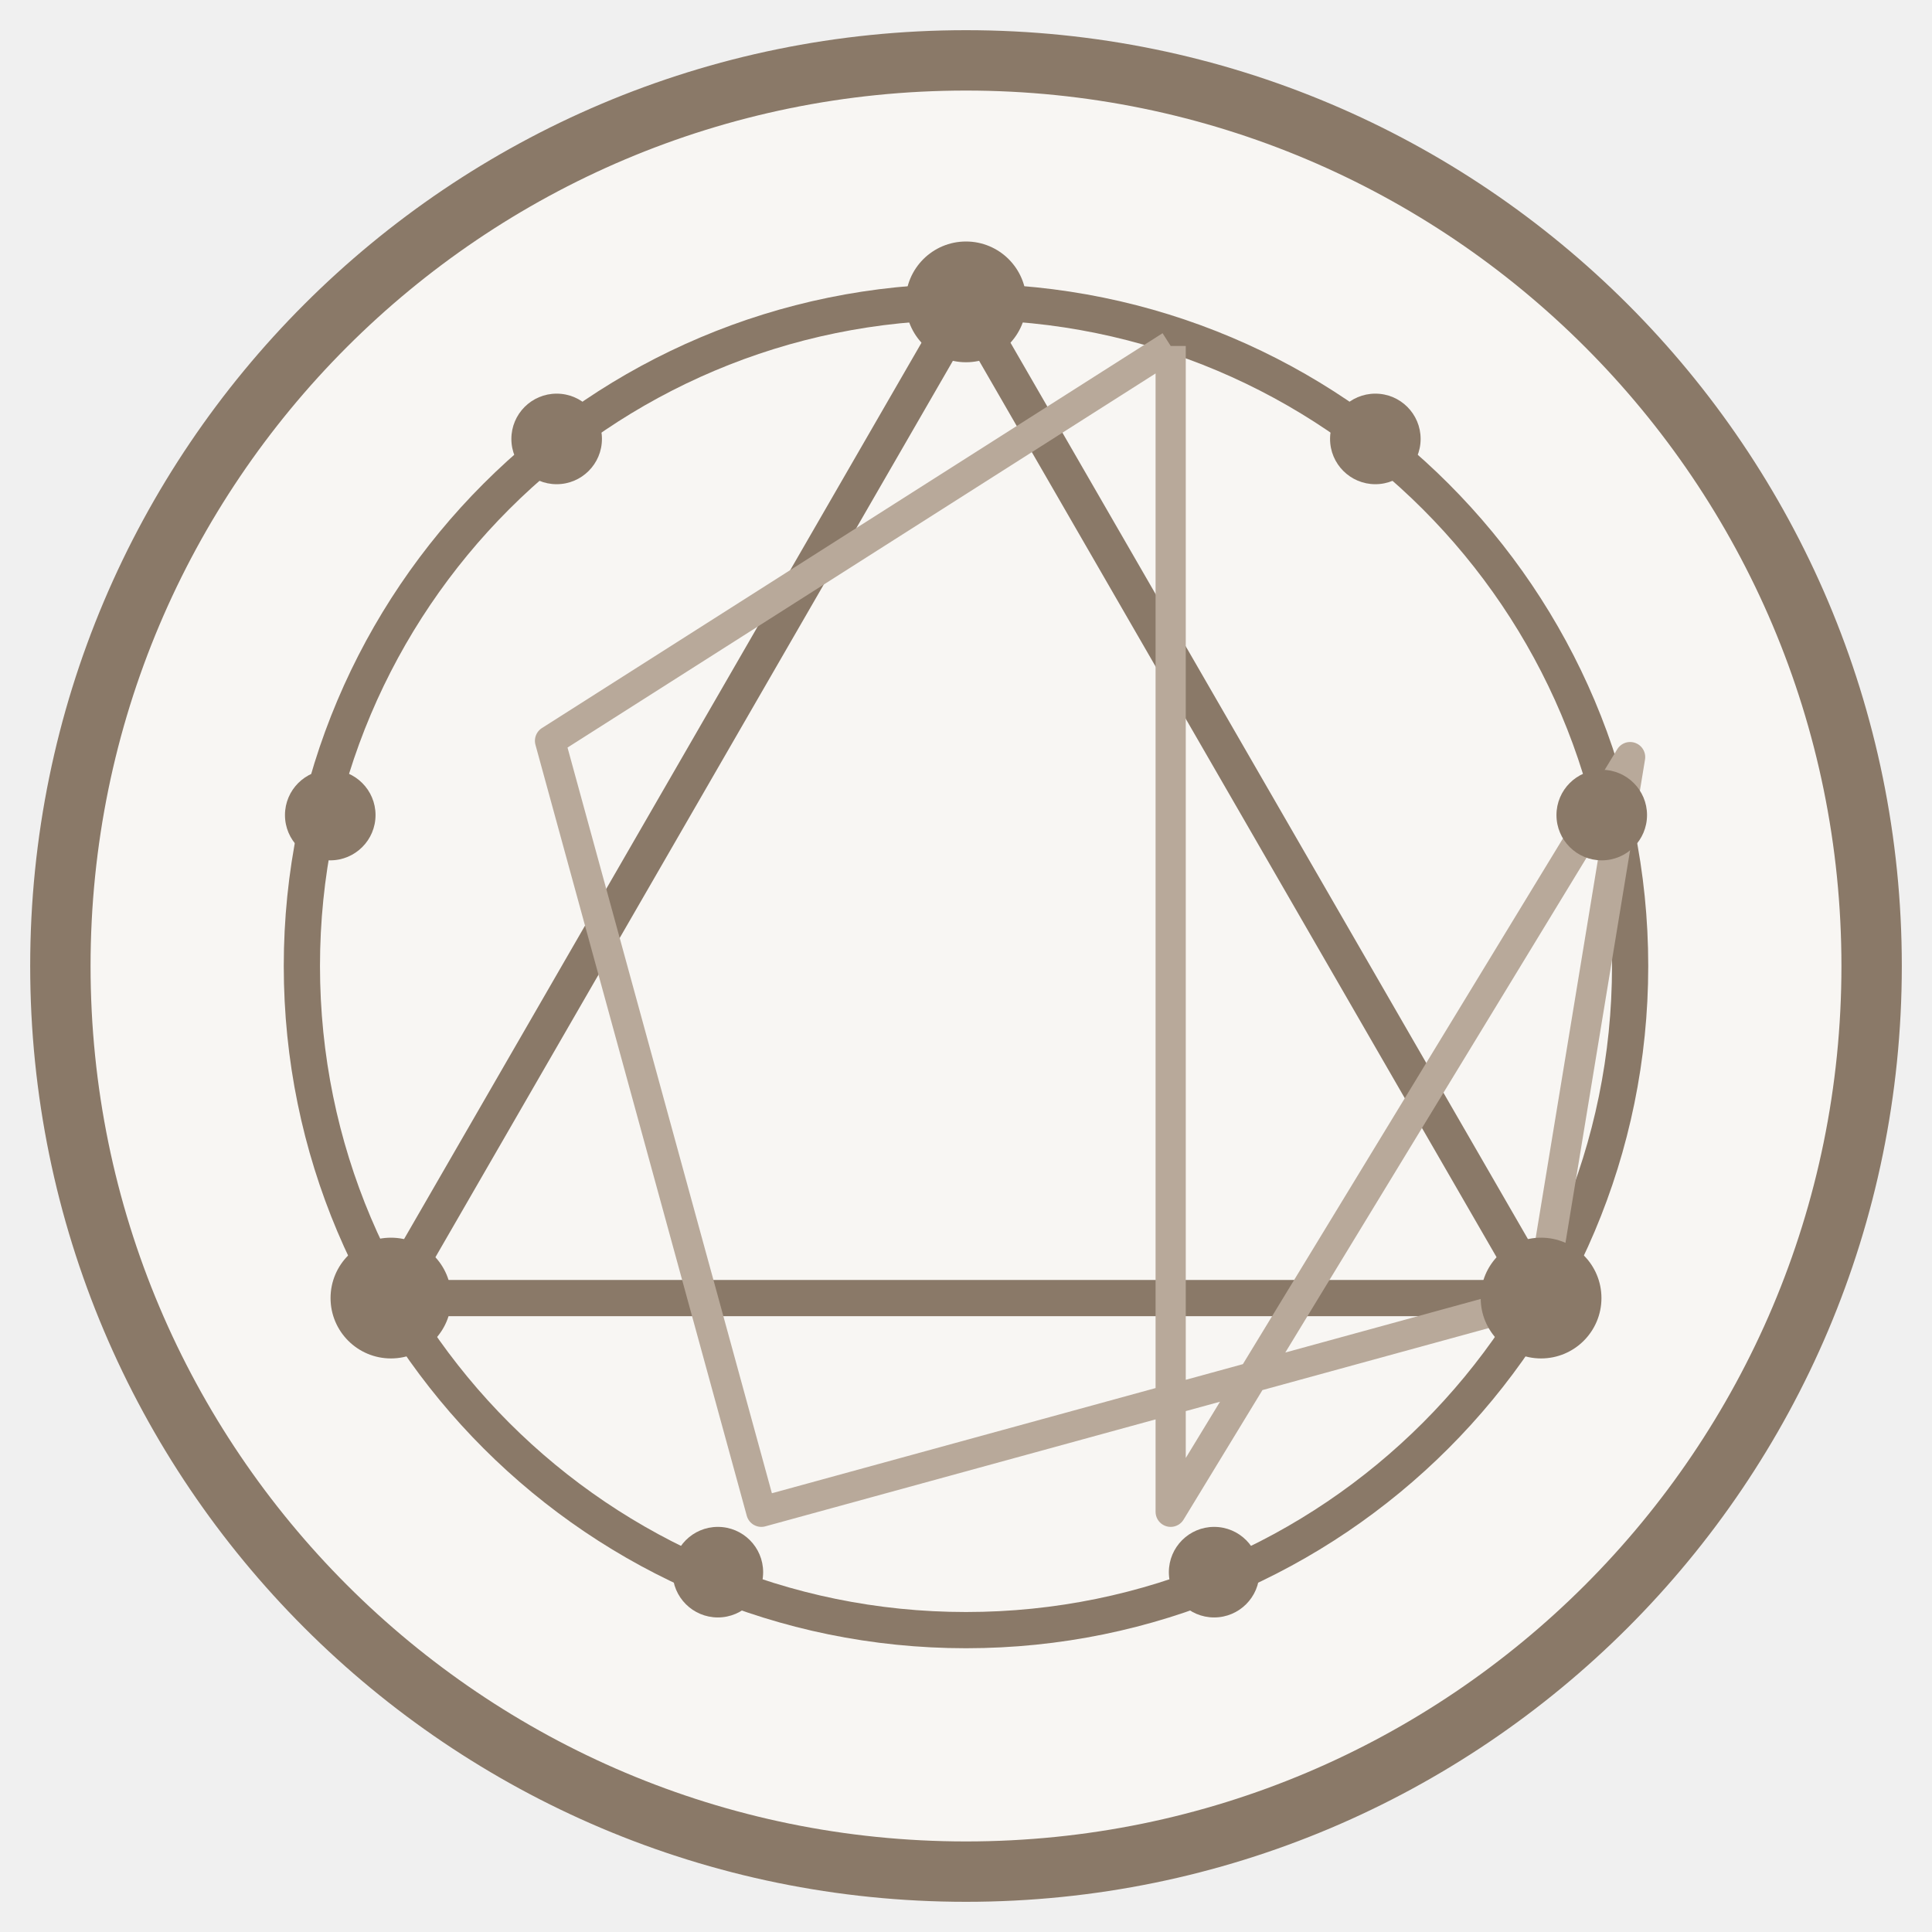
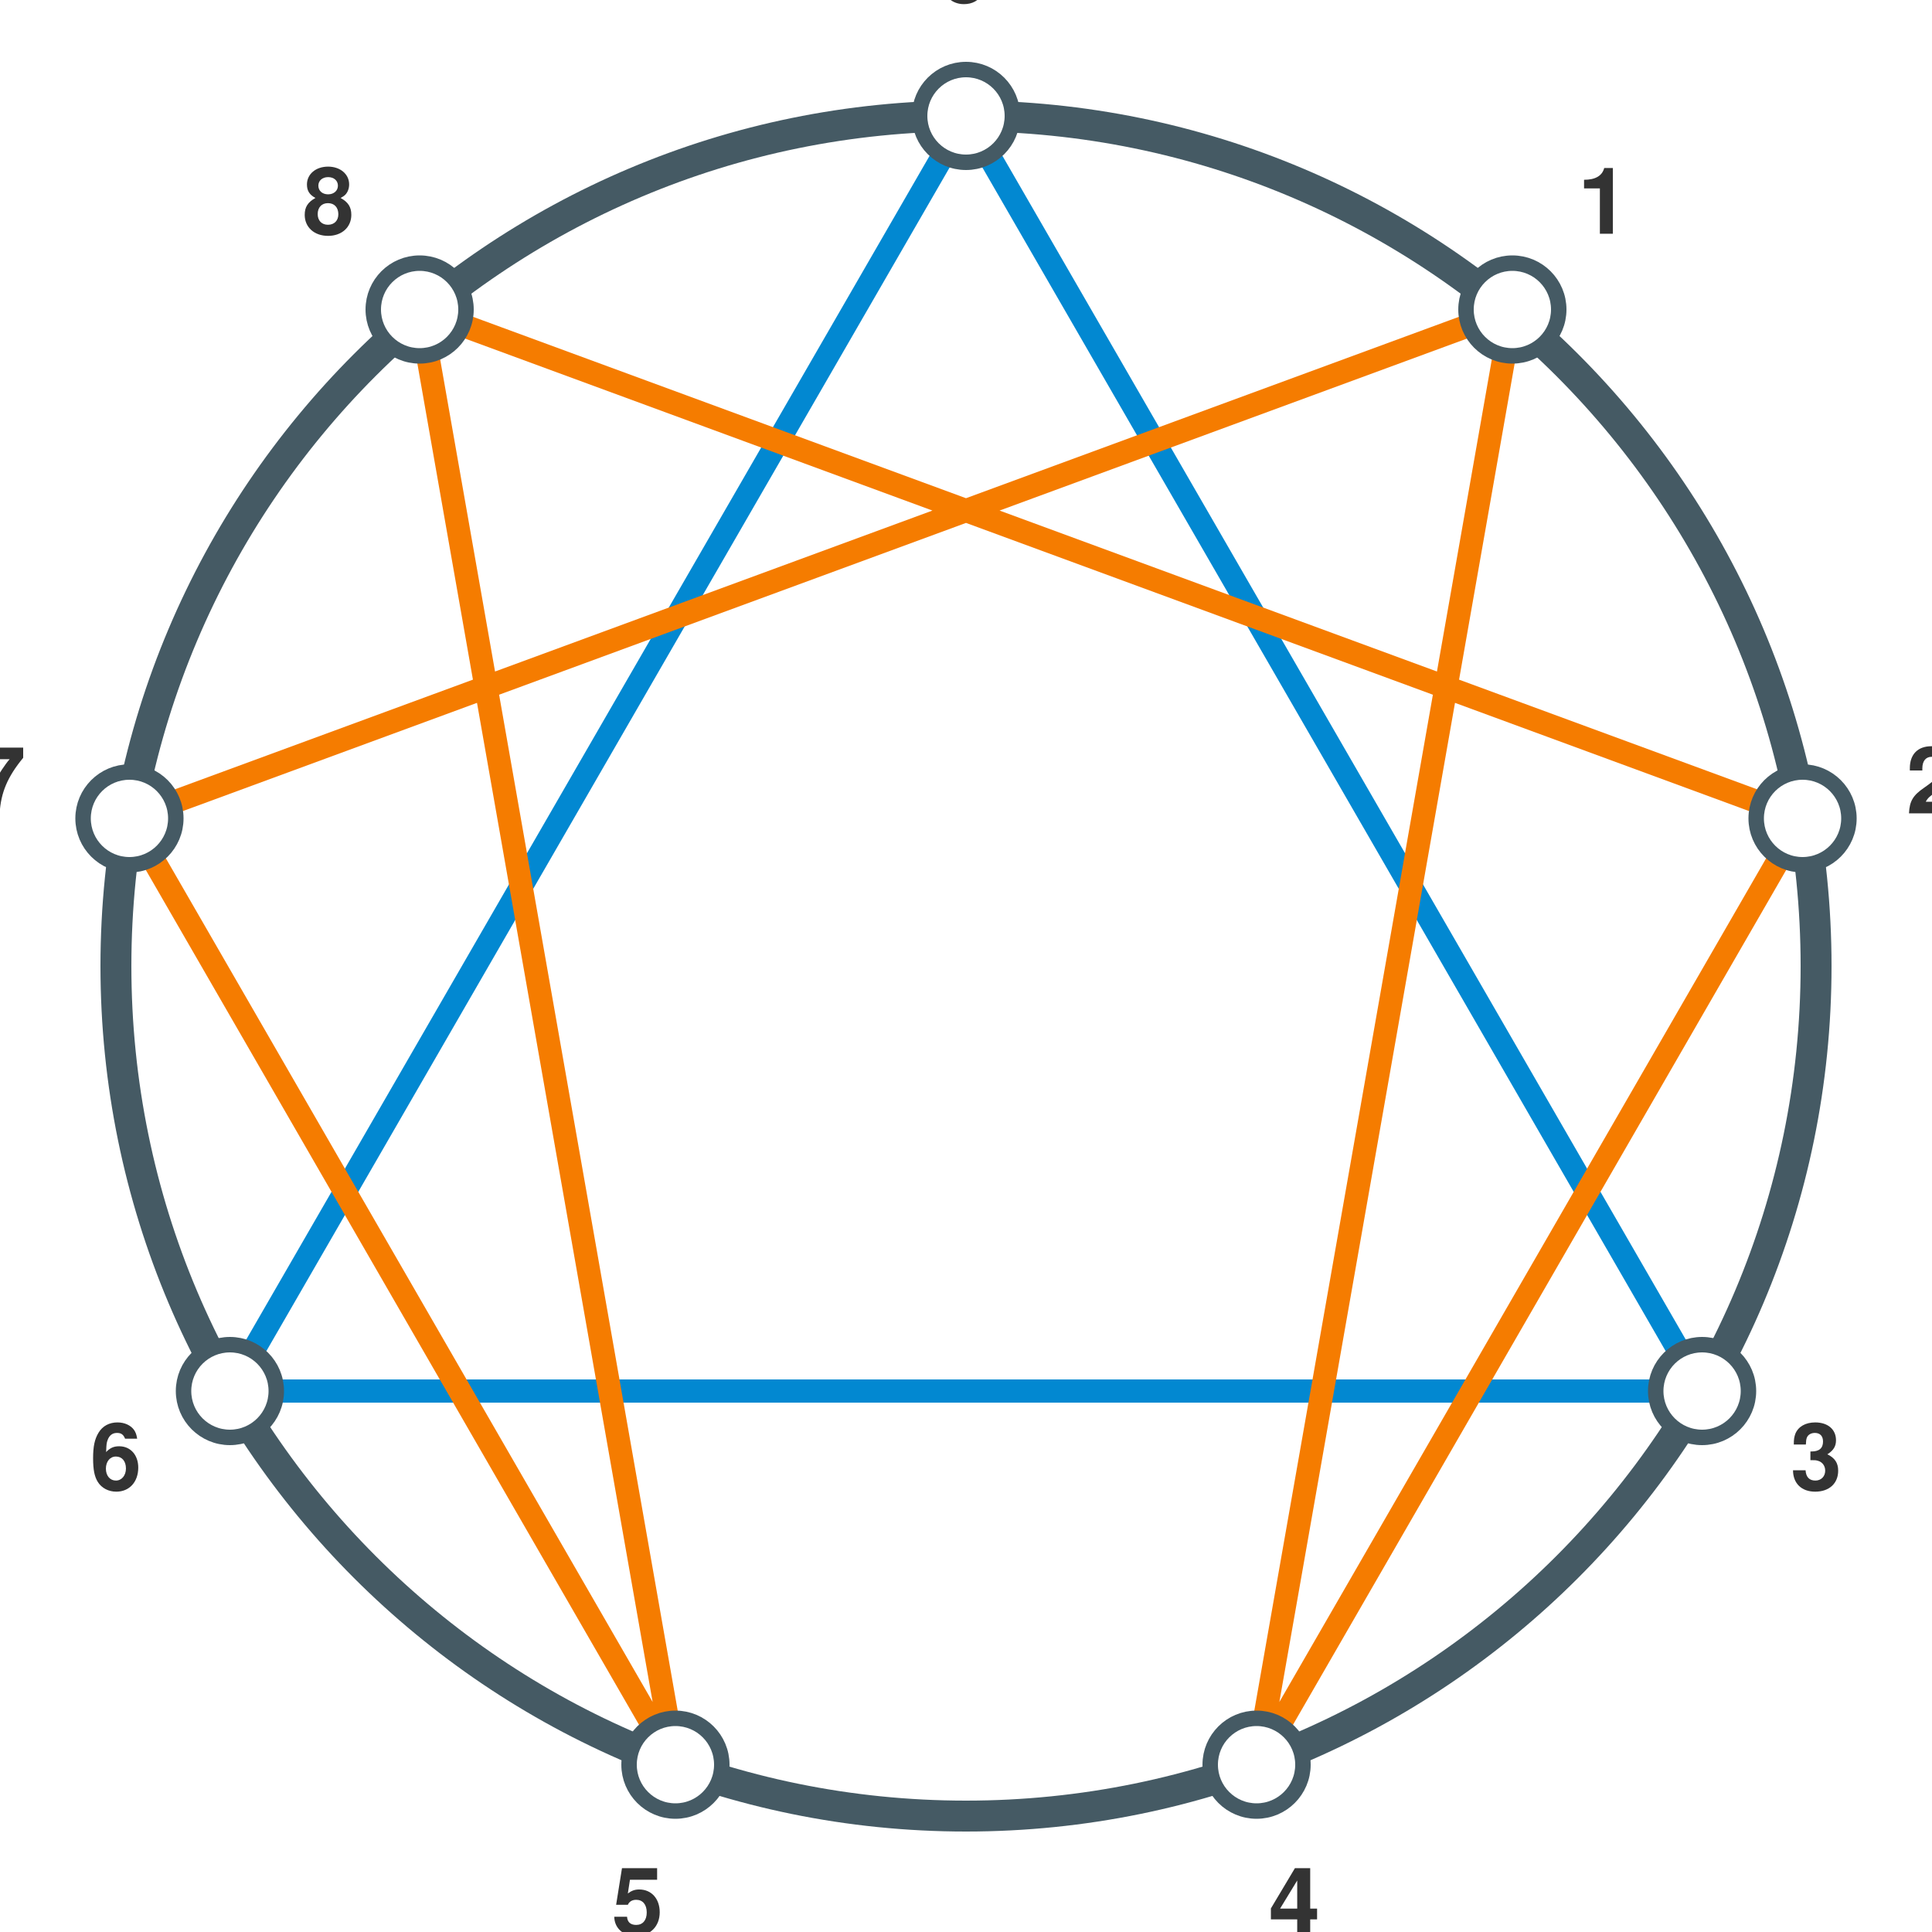
- <svg xmlns="http://www.w3.org/2000/svg" viewBox="0 0 64 64">
-   <circle cx="32" cy="32" r="30" fill="#f8f6f3" stroke="#8a7968" stroke-width="2" />
-   <circle cx="32" cy="32" r="22" fill="none" stroke="#8a7968" stroke-width="1.2" />
-   <polygon points="32,10 51.05,43 12.95,43" fill="none" stroke="#8a7968" stroke-width="1.2" stroke-linejoin="round" />
-   <polyline points="38.78,11.46 18.22,24.54 25.22,50.08 51.05,43 54,25.08 38.78,50.08 38.78,11.46" fill="none" stroke="#b8a99a" stroke-width="1" stroke-linejoin="round" />
-   <circle cx="32" cy="10" r="2" fill="#8a7968" />
-   <circle cx="45.56" cy="14.54" r="1.5" fill="#8a7968" />
-   <circle cx="53.06" cy="27" r="1.5" fill="#8a7968" />
-   <circle cx="51.05" cy="43" r="2" fill="#8a7968" />
-   <circle cx="40.22" cy="52.08" r="1.5" fill="#8a7968" />
-   <circle cx="23.78" cy="52.08" r="1.5" fill="#8a7968" />
-   <circle cx="12.95" cy="43" r="2" fill="#8a7968" />
-   <circle cx="10.94" cy="27" r="1.5" fill="#8a7968" />
-   <circle cx="18.44" cy="14.54" r="1.5" fill="#8a7968" />
+ <svg xmlns="http://www.w3.org/2000/svg" width="500" height="500" viewBox="0 0 500 500">
+   <style>
+     /* 기본 배경 및 폰트 설정 */
+     .background { fill: #ffffff; }
+     .label-text { font-family: 'Helvetica Neue', Helvetica, Arial, sans-serif; font-weight: bold; font-size: 24px; text-anchor: middle; dominant-baseline: central; fill: #333; }
+ 
+     /* 선과 점의 스타일 컨셉 정의 */
+     /* 원형 (Circle): 안정적인 짙은 회색 */
+     .enneagram-circle {
+       fill: none;
+       stroke: #455A64; /* 챠콜 그레이 */
+       stroke-width: 8;
+     }
+     /* 삼각형 (Triangle 9-3-6): 균형을 상징하는 파란색 */
+     .enneagram-triangle {
+       fill: none;
+       stroke: #0288D1; /* 밝은 파랑 */
+       stroke-width: 6;
+       stroke-linecap: round;
+       stroke-linejoin: round;
+     }
+     /* 헥사드 (Hexad 1-4-2-8-5-7): 변화와 흐름을 상징하는 주황색 */
+     .enneagram-hexad {
+       fill: none;
+       stroke: #F57C00; /* 진한 주황 */
+       stroke-width: 6;
+       stroke-linecap: round;
+       stroke-linejoin: round;
+       stroke-dasharray: 1, 0; /* 실선 */
+     }
+     /* 9개의 점 (Points): 교차점을 강조하는 스타일 */
+     .enneagram-point {
+       fill: #ffffff; /* 내부 흰색 */
+       stroke: #455A64; /* 테두리는 원과 같은 색 */
+       stroke-width: 4;
+       r: 12; /* 점의 반지름 */
+     }
+   </style>
+   <rect width="500" height="500" class="background" />
+   <g transform="translate(250, 250)">
+     <circle cx="0" cy="0" r="220" class="enneagram-circle" />
+     <path d="M 0,-220 L 190.5,110 L -190.5,110 Z" class="enneagram-triangle" />
+     <path d="M 141.4,-169.9 L 75.2,206.7 L 216.5,-38.2 L -141.4,-169.9 L -75.2,206.7 L -216.5,-38.2 Z" class="enneagram-hexad" />
+     <g class="points-group">
+       <circle cx="0" cy="-220" class="enneagram-point" />
+       <text x="0" y="-255" class="label-text">9</text>
+       <circle cx="141.4" cy="-169.9" class="enneagram-point" />
+       <text x="165" y="-195" class="label-text">1</text>
+       <circle cx="216.5" cy="-38.2" class="enneagram-point" />
+       <text x="250" y="-45" class="label-text">2</text>
+       <circle cx="190.5" cy="110" class="enneagram-point" />
+       <text x="220" y="130" class="label-text">3</text>
+       <circle cx="75.2" cy="206.7" class="enneagram-point" />
+       <text x="85" y="245" class="label-text">4</text>
+       <circle cx="-75.2" cy="206.7" class="enneagram-point" />
+       <text x="-85" y="245" class="label-text">5</text>
+       <circle cx="-190.5" cy="110" class="enneagram-point" />
+       <text x="-220" y="130" class="label-text">6</text>
+       <circle cx="-216.5" cy="-38.2" class="enneagram-point" />
+       <text x="-250" y="-45" class="label-text">7</text>
+       <circle cx="-141.4" cy="-169.9" class="enneagram-point" />
+       <text x="-165" y="-195" class="label-text">8</text>
+     </g>
+   </g>
</svg>
